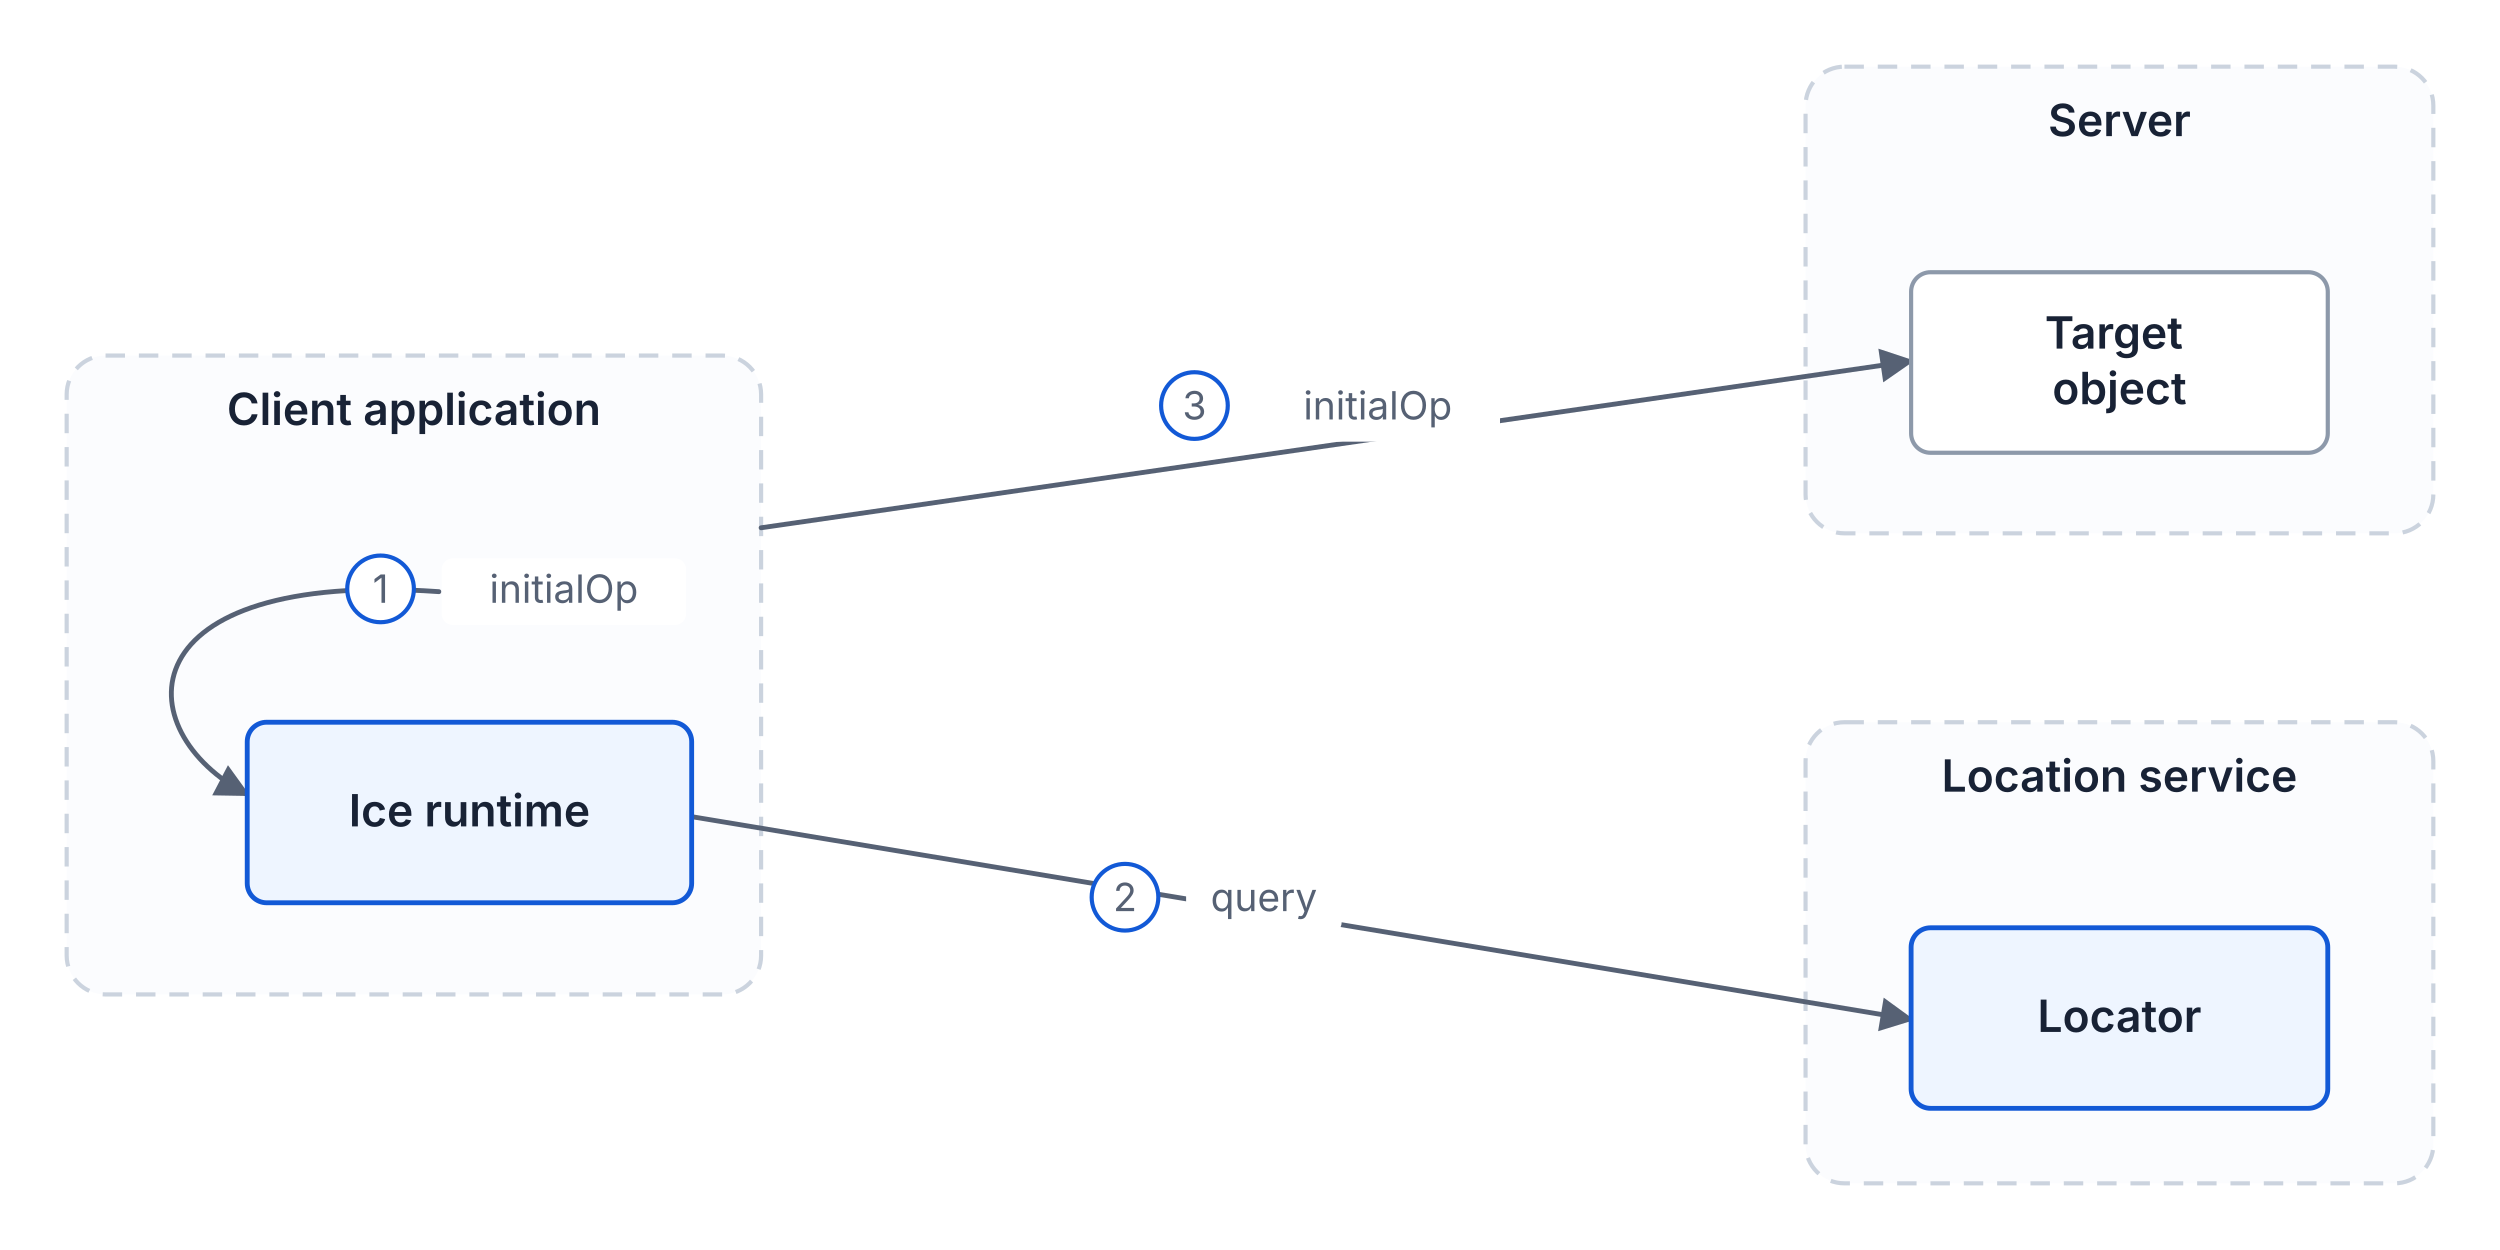
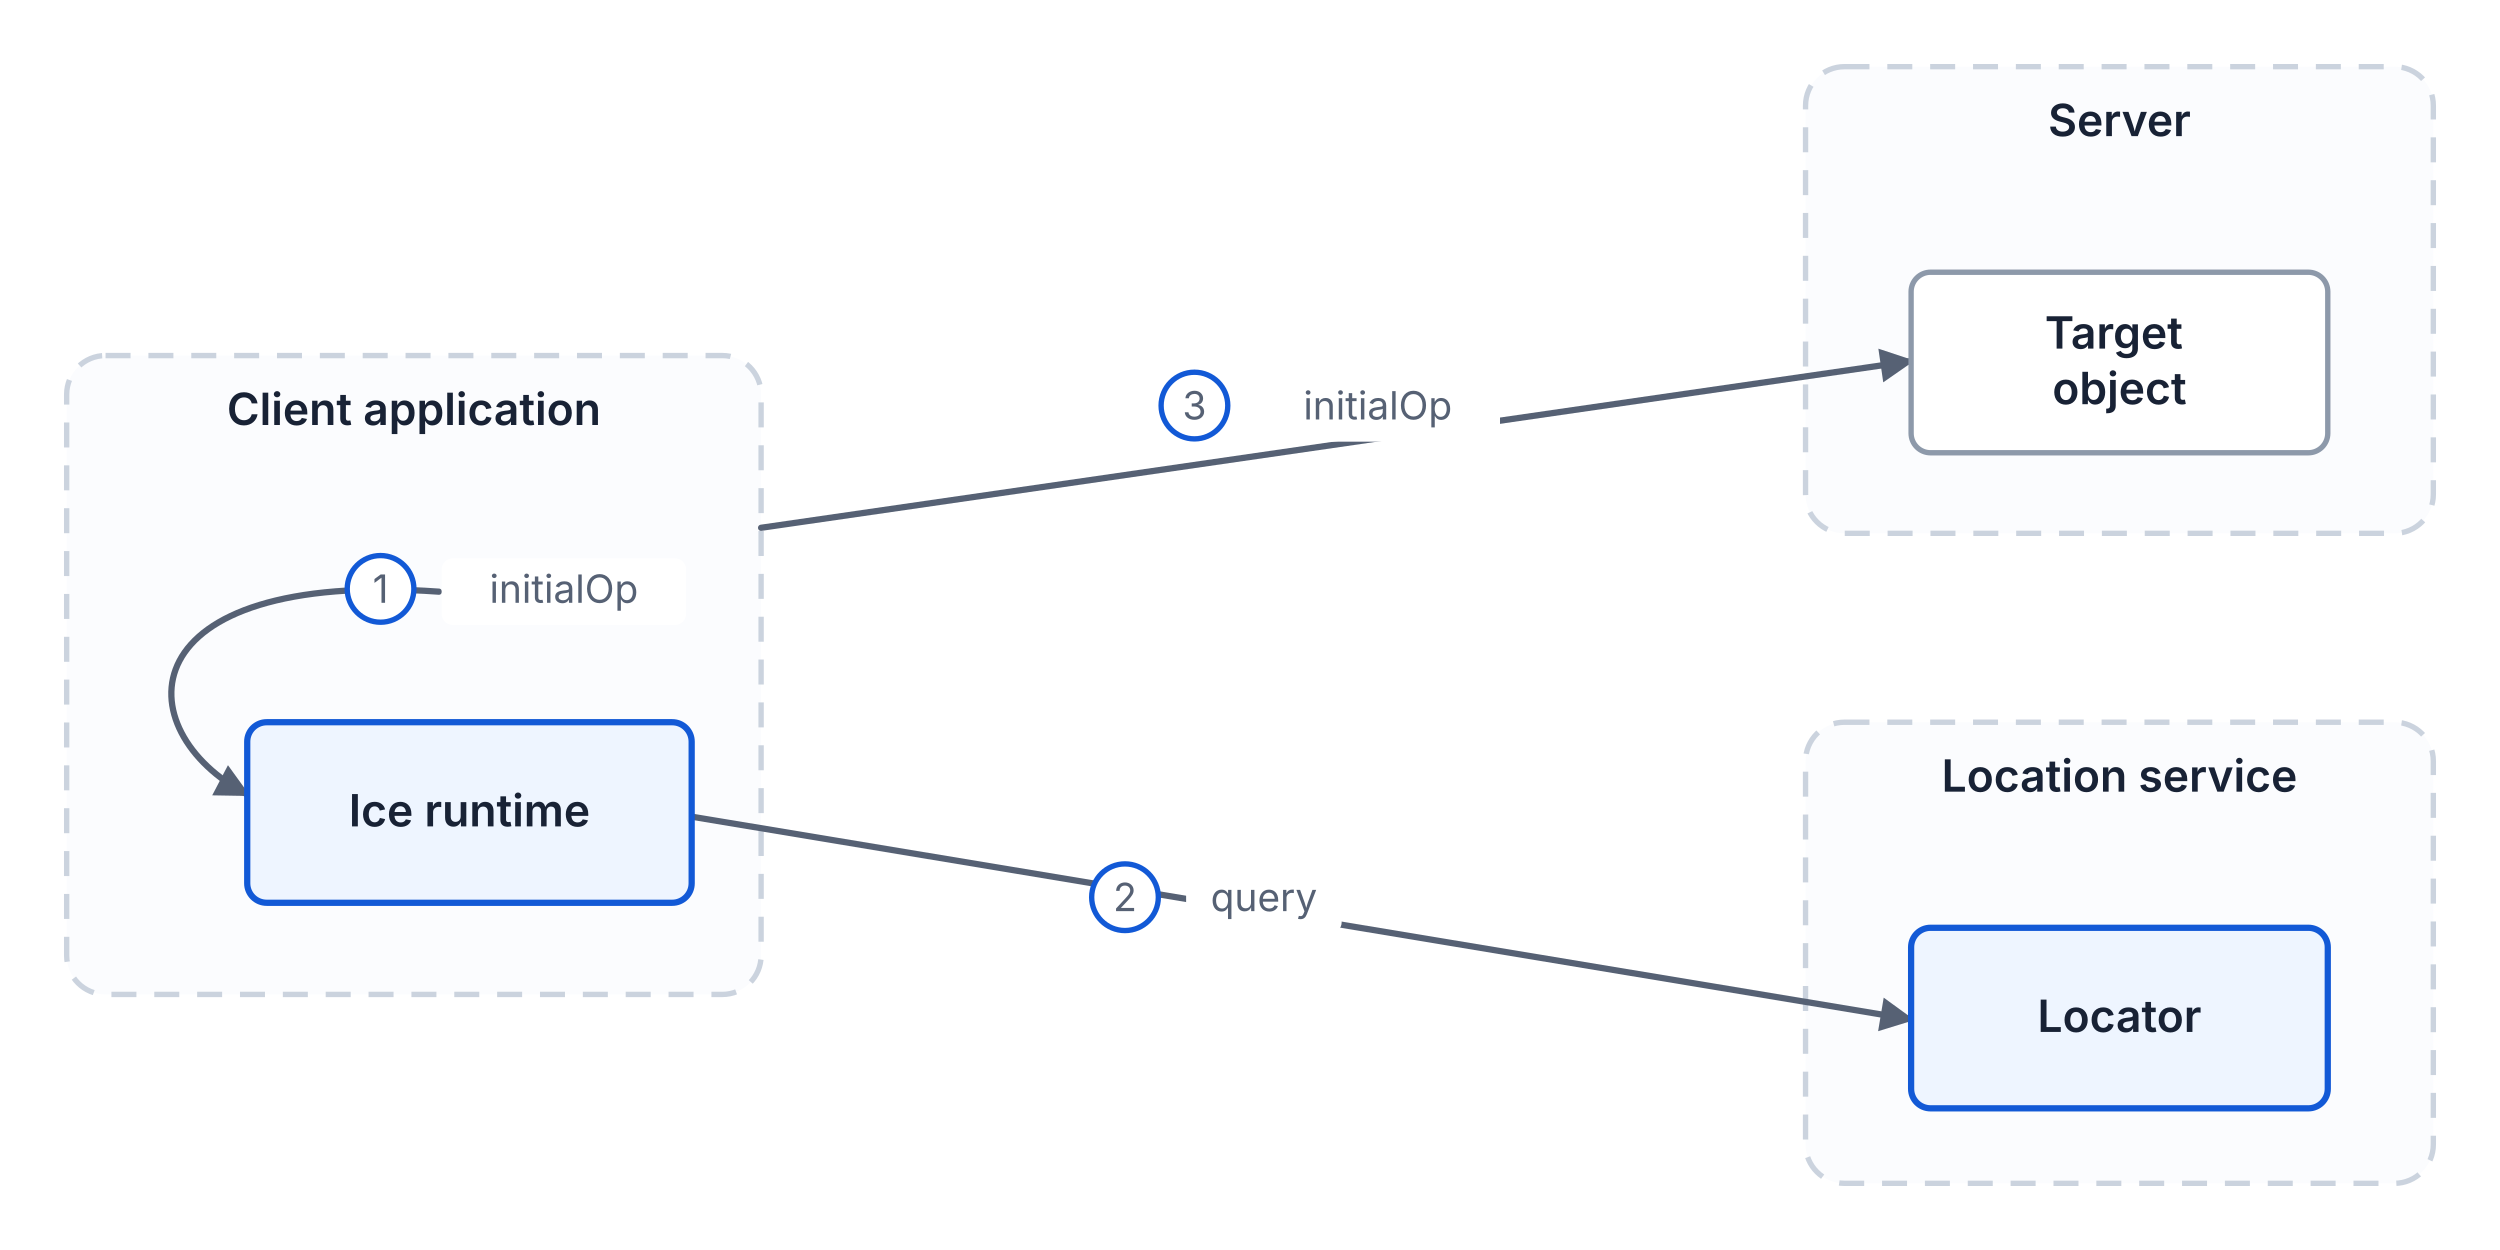
- <svg xmlns="http://www.w3.org/2000/svg" viewBox="0 0 900 450" role="img" aria-labelledby="title description">
+ <svg xmlns="http://www.w3.org/2000/svg" width="700" height="350" viewBox="0 0 900 450" role="img" aria-labelledby="title description">
  <defs>
    <marker id="arrow" viewBox="0 0 8 8" refX="7.2" refY="4" markerWidth="7" markerHeight="7" orient="auto-start-reverse">
      <path d="M 0 0 L 8 4 L 0 8 Z" fill="#566174" />
    </marker>
    <circle id="step-badge-shape" cx="0" cy="0" r="12" fill="#ffffff" stroke="#1259d6" stroke-width="1.5" vector-effect="non-scaling-stroke" />
  </defs>
  <style>
    text {
      fill: #182235;
      font-family: Inter, ui-sans-serif, system-ui, -apple-system, BlinkMacSystemFont, "Segoe UI", sans-serif;
    }
    .label {
      font-size: 16px;
      font-weight: 600;
      text-anchor: middle;
    }
    .annotation {
      fill: #566174;
      font-size: 14px;
      text-anchor: middle;
    }
    .application {
      fill: #ffffff;
      stroke: #8d99aa;
      stroke-width: 1.5;
    }
    .runtime {
      fill: #eef5ff;
      stroke: #1259d6;
      stroke-width: 1.75;
    }
    .boundary {
      fill: #fbfcfe;
      stroke: #cbd3de;
      stroke-width: 1.5;
      stroke-dasharray: 7 5;
    }
    .connector {
      fill: none;
      stroke: #566174;
      stroke-width: 1.75;
      stroke-linecap: round;
      stroke-linejoin: round;
    }
    .one-way {
      marker-end: url(#arrow);
    }
  </style>
  <rect width="900" height="450" fill="#ffffff" />
  <g id="boundaries" aria-hidden="true">
    <rect class="boundary" x="24" y="128" width="250" height="230" rx="14" vector-effect="non-scaling-stroke" />
    <rect class="boundary" x="650" y="24" width="226" height="168" rx="14" vector-effect="non-scaling-stroke" />
    <rect class="boundary" x="650" y="260" width="226" height="166" rx="14" vector-effect="non-scaling-stroke" />
  </g>
  <g id="connectors" aria-hidden="true">
    <path class="connector one-way" d="M 158 213 C 45 205 45 263 89 286" vector-effect="non-scaling-stroke" />
    <path class="connector one-way" d="M 249 294 L 688 367" vector-effect="non-scaling-stroke" />
    <path class="connector one-way" d="M 274 190 L 688 130" vector-effect="non-scaling-stroke" />
  </g>
  <g id="components" aria-hidden="true">
    <rect class="runtime" x="89" y="260" width="160" height="65" rx="7" vector-effect="non-scaling-stroke" />
    <rect class="application" x="688" y="98" width="150" height="65" rx="7" vector-effect="non-scaling-stroke" />
    <rect class="runtime" x="688" y="334" width="150" height="65" rx="7" vector-effect="non-scaling-stroke" />
  </g>
  <g id="labels">
    <text class="label" x="149.0" y="153">Client application</text>
    <text class="label" x="169.0" y="297.5">Ice runtime</text>
    <text class="label" x="763.0" y="49">Server</text>
    <text class="label" x="763.0" y="125.5">
      <tspan x="763.0" dy="0">Target</tspan>
      <tspan x="763.0" dy="20">object</tspan>
    </text>
    <text class="label" x="763.0" y="285">Location service</text>
    <text class="label" x="763.0" y="371.5">Locator</text>
    <use href="#step-badge-shape" x="137" y="212" />
    <text class="annotation" x="137" y="217">1</text>
    <rect x="159.0" y="201" width="88" height="24" rx="4" fill="#ffffff" />
    <text class="annotation" x="203" y="217">initialOp</text>
    <use href="#step-badge-shape" x="405" y="323" />
    <text class="annotation" x="405" y="328">2</text>
    <rect x="427.0" y="312" width="56" height="24" rx="4" fill="#ffffff" />
    <text class="annotation" x="455" y="328">query</text>
    <use href="#step-badge-shape" x="430" y="146" />
    <text class="annotation" x="430" y="151">3</text>
    <rect x="452.0" y="135" width="88" height="24" rx="4" fill="#ffffff" />
    <text class="annotation" x="496" y="151">initialOp</text>
  </g>
</svg>
